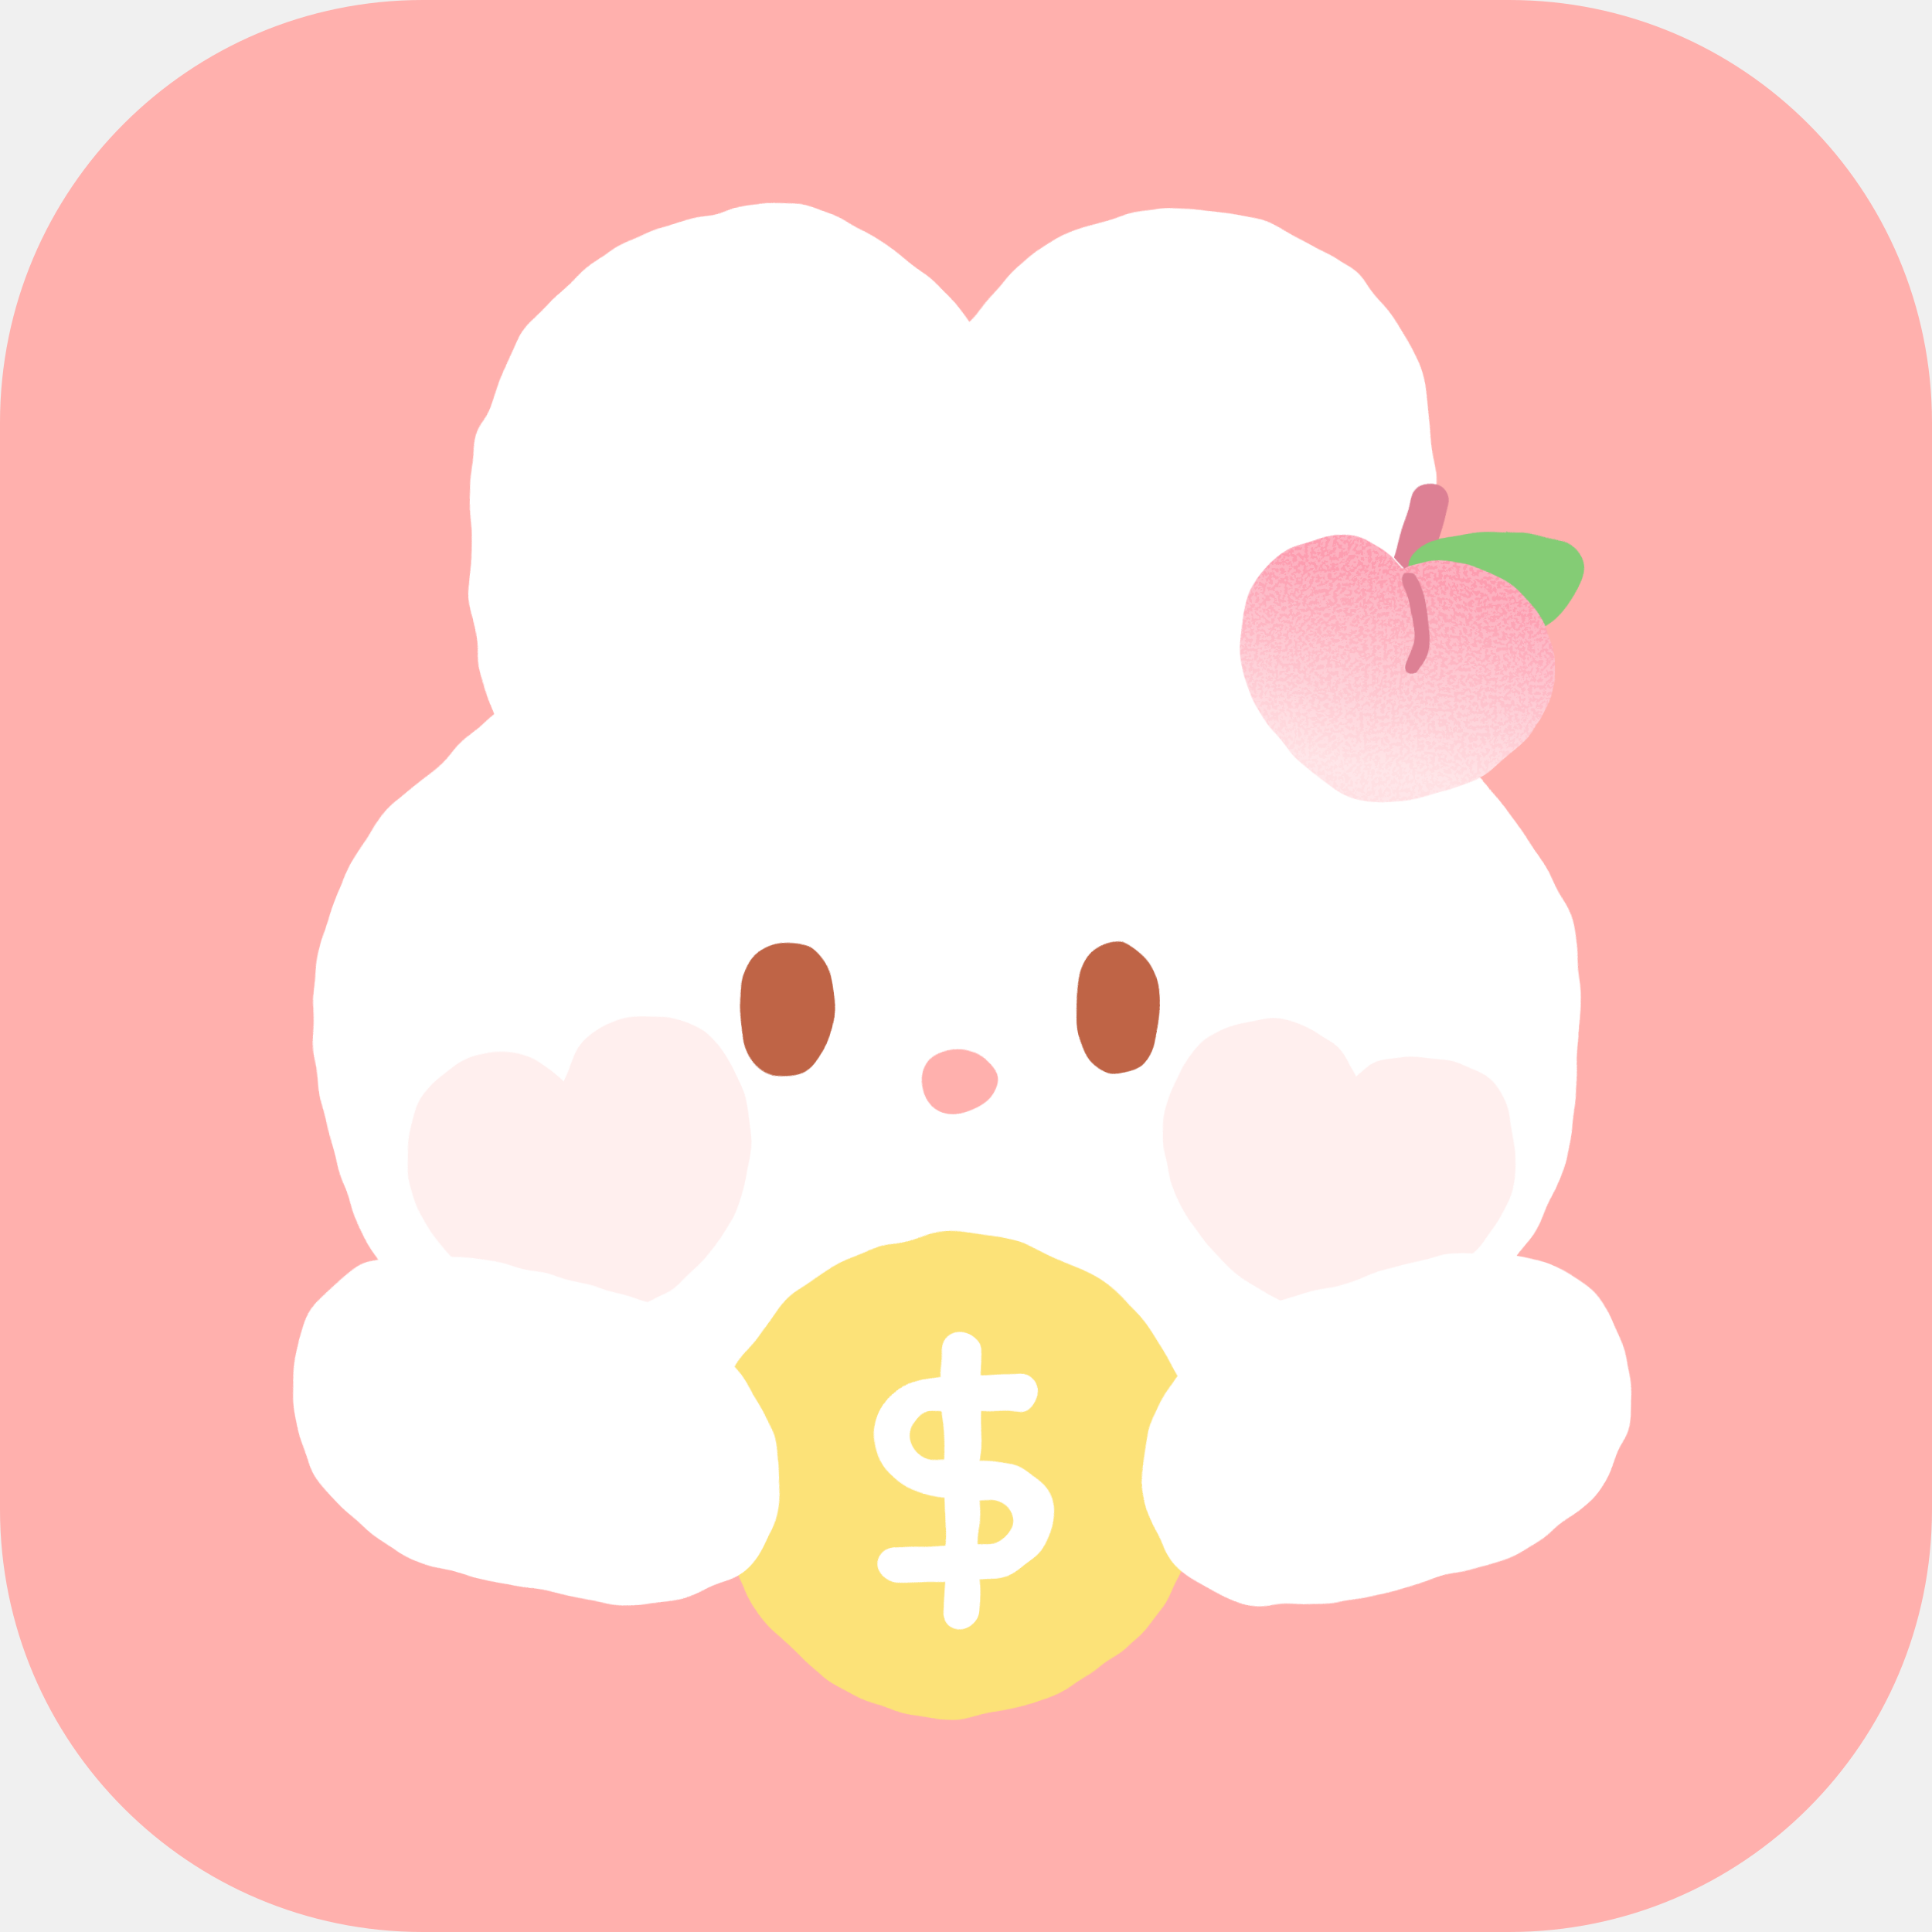
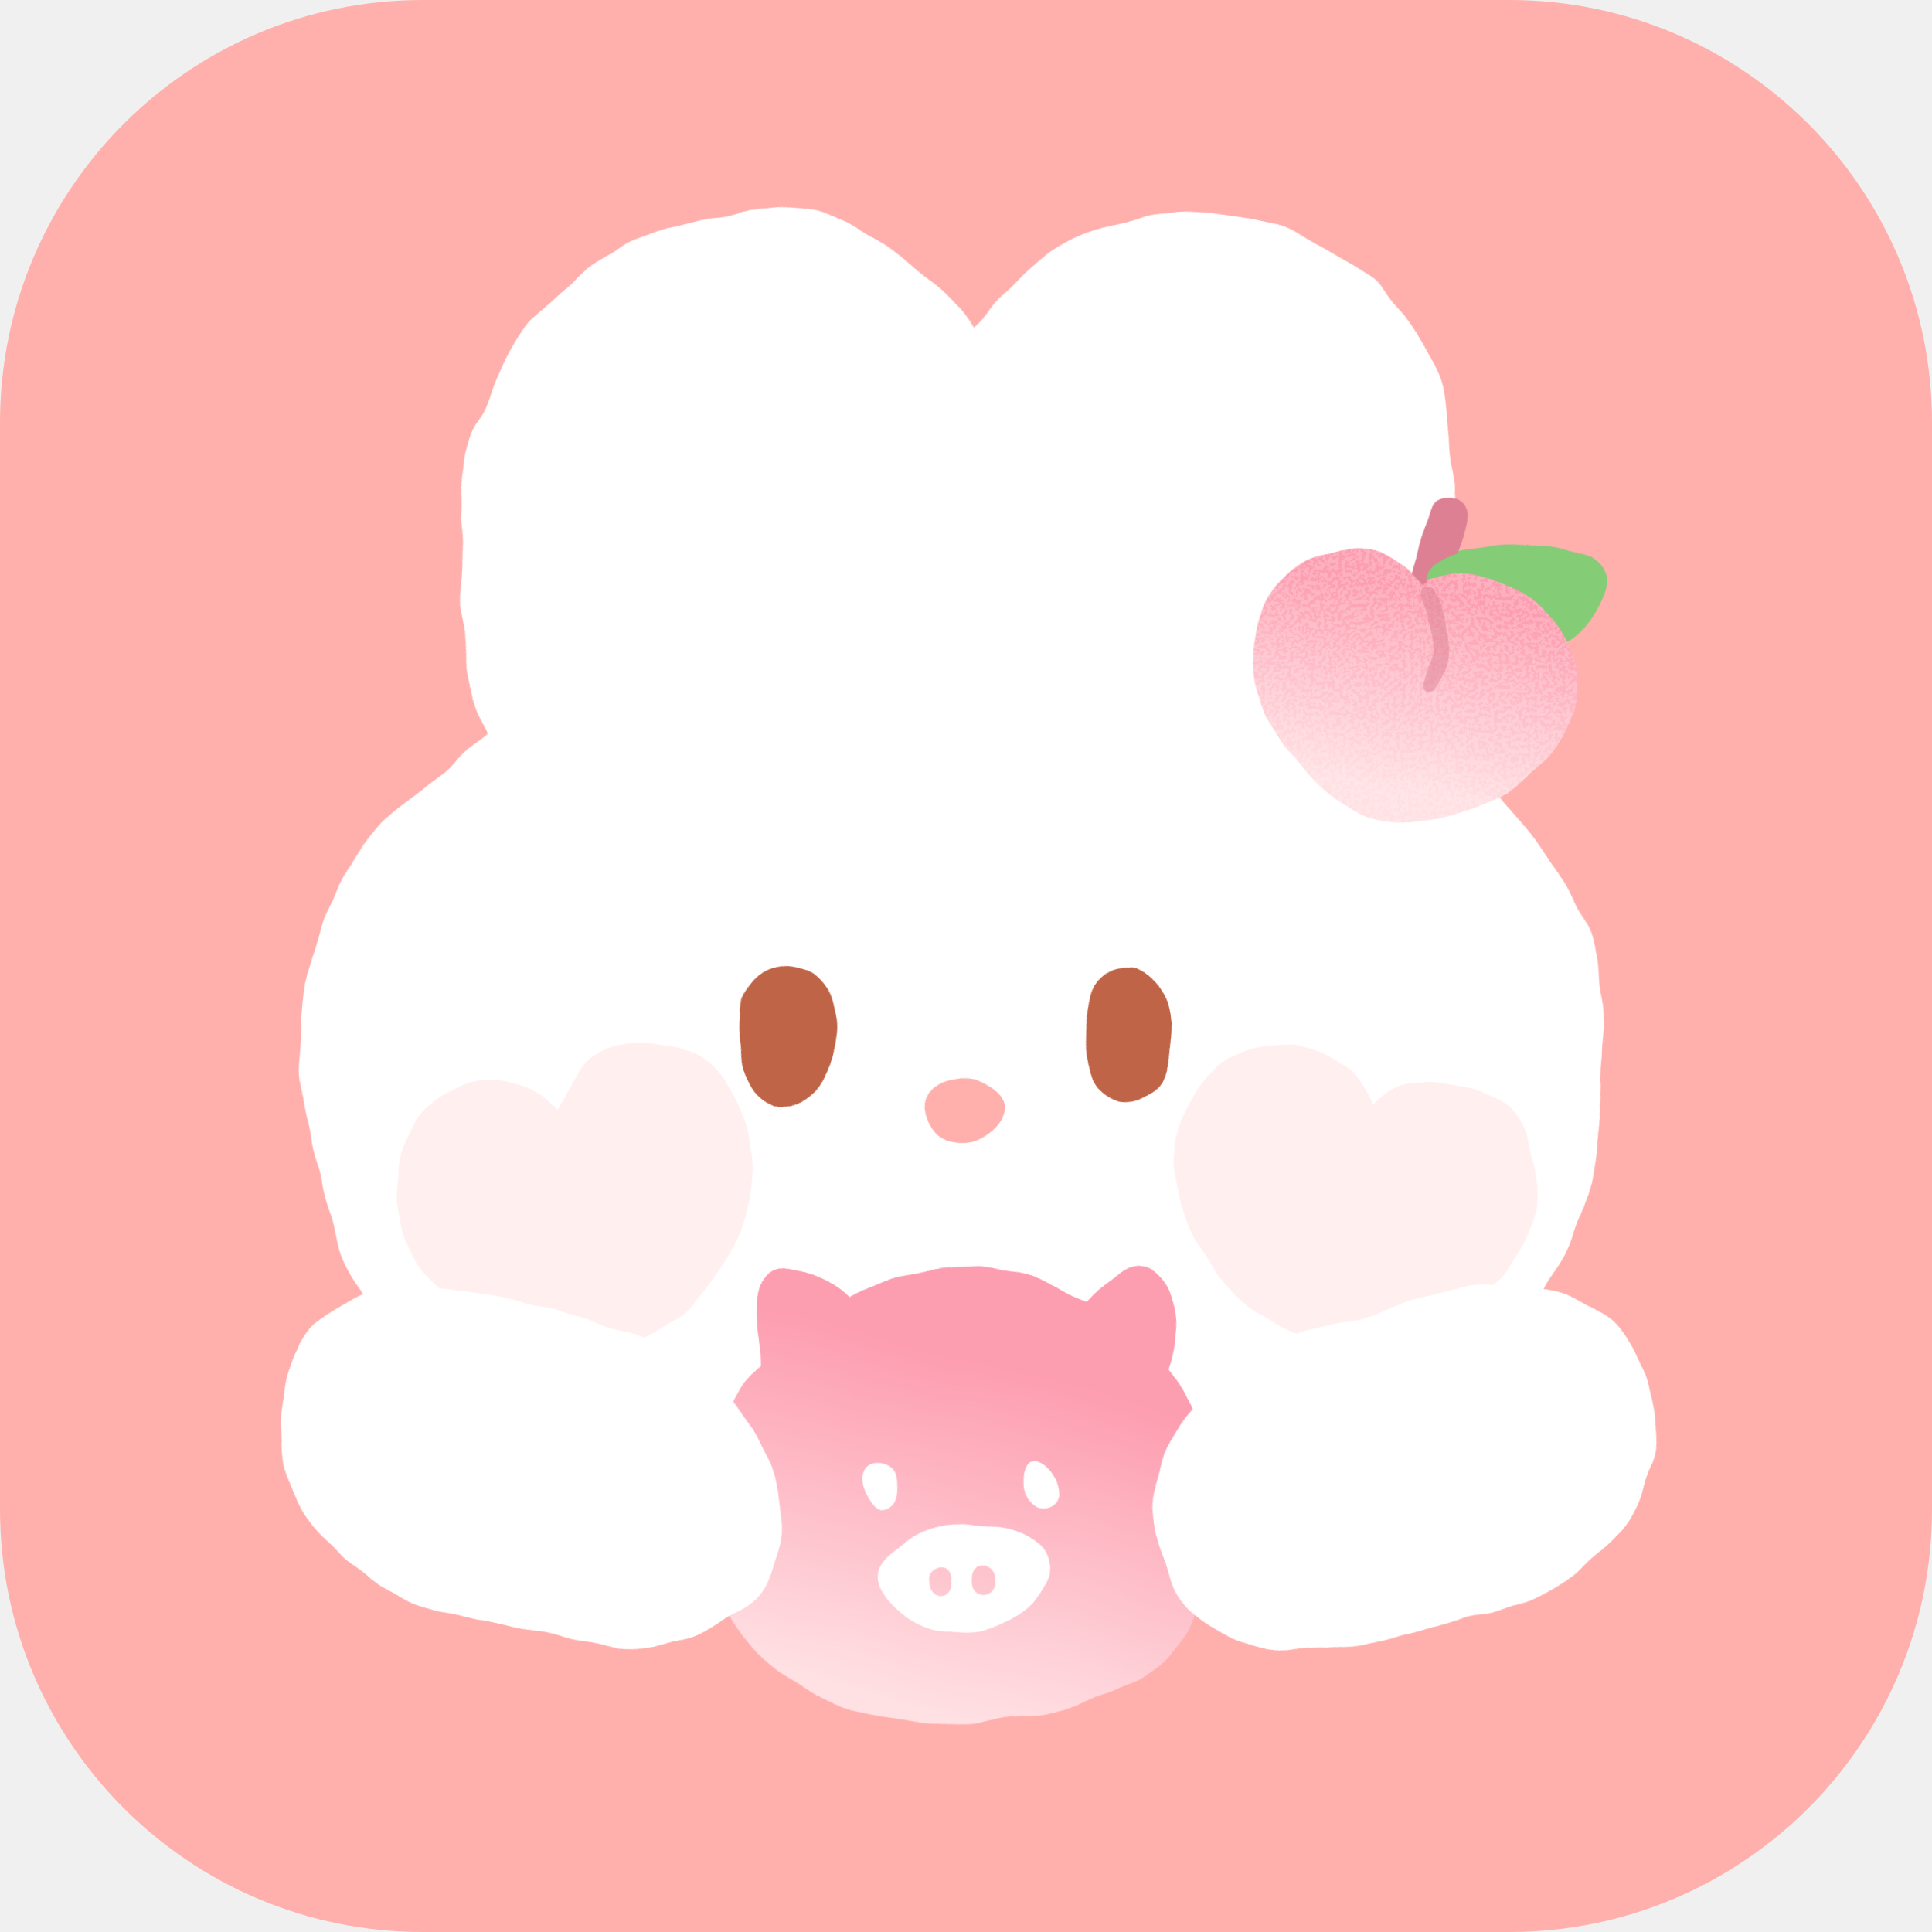
<svg xmlns="http://www.w3.org/2000/svg" width="256" height="256" viewBox="0 0 256 256" fill="none">
  <rect width="256" height="256" rx="56" fill="#FFB0AD" />
-   <g filter="url(#filter0_g_1655_271)">
-     <path d="M156.888 27.5C177.931 27.5 190.489 43.676 190.489 66.407C190.489 77.538 191.567 88.175 188.195 96.135C201.422 105.53 209.46 118.366 209.46 133.61C209.46 166.568 197.884 188.272 125.537 188.272C53.19 188.272 41.614 165.121 41.614 133.61C41.614 118.088 50.73 104.595 65.521 94.898C62.225 87.726 62.193 78.514 62.193 68.497C62.193 45.766 79.413 27.5 100.457 27.5C112.667 27.5 122.02 32.947 127.721 41.96C134.754 33.102 145.235 27.5 156.888 27.5Z" fill="white" />
-     <path d="M102.95 142.664C112.294 144.921 111.316 126.416 106.61 124.868C101.904 123.32 98.367 126.535 98.045 130.716C97.723 134.896 97.686 140.593 102.95 142.664Z" fill="#BF6446" />
-     <path d="M147.128 142.155C149.894 142.687 152.296 141.204 153.147 138.598C154.624 134.073 154.653 127.317 149.412 125.378C146.551 124.815 144.266 126.055 143.363 128.889C141.882 133.535 141.613 140.135 147.128 142.155Z" fill="#BF6446" />
-     <path d="M125.765 147.446C123.619 147.309 121.853 145.956 121.52 143.832C121.188 141.708 122.163 139.549 126.933 139.566C129.657 139.576 133.101 141.255 132.218 143.832C131.465 146.028 129.066 147.659 125.765 147.446Z" fill="#FFB0AD" />
-     <path fill-rule="evenodd" clip-rule="evenodd" d="M72.892 141.843C72.892 141.843 72.892 141.843 72.892 141.843V141.843Z" fill="#FFB0AD" fill-opacity="0.2" />
-     <path fill-rule="evenodd" clip-rule="evenodd" d="M67.749 172.612C71.531 174.476 78.005 174.949 82.23 173.869C86.486 172.92 91.537 169.774 94.065 166.4C94.568 165.728 95.058 165.036 95.506 164.327C98.713 159.124 100.75 152.676 99.223 146.592C96.856 135.222 82.272 130.298 75.652 141.084C75.619 141.153 75.587 141.221 75.555 141.29C75.428 141.556 75.29 141.807 75.152 142.058C74.946 142.433 74.741 142.805 74.581 143.221C74.029 142.724 73.472 142.293 72.892 141.843C72.832 141.797 72.771 141.75 72.711 141.703C61.926 135.081 51.149 146.073 54.185 157.283C55.577 163.399 60.312 168.227 65.526 171.415C66.247 171.845 66.997 172.24 67.749 172.612Z" fill="#FFB0AD" fill-opacity="0.2" />
-     <path fill-rule="evenodd" clip-rule="evenodd" d="M181.565 141.522C181.565 141.522 181.565 141.522 181.565 141.522V141.522Z" fill="#FFB0AD" fill-opacity="0.2" />
-     <path fill-rule="evenodd" clip-rule="evenodd" d="M186.707 172.29C182.926 174.155 176.451 174.627 172.226 173.547C167.97 172.598 162.919 169.453 160.391 166.078C159.889 165.407 159.398 164.715 158.95 164.005C155.744 158.802 153.707 152.355 155.234 146.27C157.6 134.9 172.185 129.976 178.805 140.762C178.837 140.831 178.87 140.9 178.902 140.968C179.028 141.234 179.166 141.486 179.304 141.736C179.511 142.111 179.716 142.484 179.876 142.9C180.428 142.402 180.984 141.972 181.565 141.522C181.624 141.476 181.685 141.428 181.746 141.382C192.53 134.76 203.307 145.751 200.271 156.961C198.879 163.078 194.144 167.905 188.931 171.094C188.21 171.524 187.459 171.919 186.707 172.29Z" fill="#FFB0AD" fill-opacity="0.2" />
-     <g filter="url(#filter1_n_1655_271)">
-       <path d="M190.433 71.633C192.339 71.116 193.717 70.804 195.696 70.636C196.17 70.595 198.716 70.465 198.973 70.401L199.048 70.266L199.155 70.368C201.202 70.435 205.516 70.962 207.218 71.944C211.438 74.38 208.912 79.02 206.12 81.359C205.767 81.655 205.022 82.175 204.613 82.313C204.854 83.143 205.177 83.869 205.417 84.66C205.858 86.11 205.88 87.834 205.827 89.337C205.822 89.47 205.814 89.416 205.869 89.54C205.361 91.994 205.039 93.069 203.927 95.3C203.244 96.201 202.861 96.897 202.083 97.802C197.022 102.872 190.971 105.843 183.694 105.955C179.594 106.019 176.555 104.157 173.504 101.606C172.898 101.099 172.297 100.569 171.732 100.014C167.661 95.928 164.387 90.438 164.452 84.497C164.128 73.502 176.391 65.753 184.806 74.229C185.288 74.834 185.747 75.4 186.184 76.039L186.724 75.704C186.753 73.302 188.411 72.249 190.433 71.633Z" fill="url(#paint0_linear_1655_271)" />
+   <g filter="url(#filter0_g_1701_7774)">
+     <path d="M158.461 28C180.096 28 193.006 44.631 193.006 68C193.006 79.443 194.115 90.38 190.648 98.563C204.246 108.222 212.51 121.419 212.51 137.091C212.51 170.975 200.61 197.256 126.229 197.256C51.849 197.256 39.949 169.488 39.949 137.091C39.949 121.133 49.321 107.261 64.527 97.292C61.138 89.918 61.105 80.447 61.105 70.149C61.105 46.779 78.809 28 100.444 28C112.998 28 122.614 33.6 128.475 42.866C135.706 33.759 146.48 28 158.461 28Z" fill="white" />
+     <path d="M103.008 146.4C112.615 148.72 111.609 129.695 106.771 128.104C101.932 126.512 98.296 129.818 97.965 134.116C97.634 138.413 97.596 144.27 103.008 146.4Z" fill="#BF6446" />
+     <path d="M148.427 145.876C151.27 146.423 153.74 144.898 154.615 142.219C156.133 137.567 156.163 130.622 150.775 128.628C147.834 128.049 145.485 129.324 144.556 132.238C143.033 137.015 142.757 143.799 148.427 145.876Z" fill="#BF6446" />
+     <path d="M126.463 151.317C124.258 151.175 122.442 149.784 122.1 147.6C121.758 145.417 122.761 143.197 127.665 143.215C130.465 143.225 134.006 144.951 133.098 147.6C132.324 149.858 129.857 151.535 126.463 151.317Z" fill="#FFB0AD" />
+     <path fill-rule="evenodd" clip-rule="evenodd" d="M72.105 145.556C72.105 145.556 72.105 145.556 72.105 145.556V145.556Z" fill="#FFB0AD" fill-opacity="0.2" />
+     <path fill-rule="evenodd" clip-rule="evenodd" d="M66.818 177.189C70.706 179.106 77.362 179.592 81.706 178.481C86.081 177.506 91.274 174.272 93.873 170.803C94.39 170.112 94.894 169.401 95.355 168.671C98.651 163.322 100.746 156.693 99.176 150.438C96.743 138.748 81.748 133.686 74.942 144.775C74.909 144.846 74.876 144.917 74.842 144.987C74.713 145.26 74.57 145.519 74.429 145.777C74.217 146.162 74.006 146.545 73.841 146.973C73.274 146.461 72.702 146.019 72.105 145.556C72.044 145.509 71.981 145.46 71.919 145.412C60.831 138.604 49.751 149.904 52.873 161.43C54.304 167.718 59.172 172.681 64.532 175.959C65.273 176.401 66.045 176.807 66.818 177.189Z" fill="#FFB0AD" fill-opacity="0.2" />
+     <path fill-rule="evenodd" clip-rule="evenodd" d="M183.831 145.226C183.831 145.226 183.831 145.226 183.831 145.226V145.226Z" fill="#FFB0AD" fill-opacity="0.2" />
+     <path fill-rule="evenodd" clip-rule="evenodd" d="M189.118 176.858C185.231 178.776 178.574 179.261 174.231 178.151C169.855 177.175 164.662 173.941 162.063 170.472C161.546 169.782 161.042 169.07 160.581 168.341C157.285 162.992 155.191 156.363 156.761 150.108C159.193 138.418 174.188 133.356 180.994 144.445C181.027 144.516 181.061 144.586 181.094 144.656C181.223 144.93 181.366 145.188 181.508 145.446C181.72 145.831 181.931 146.215 182.095 146.642C182.663 146.131 183.234 145.688 183.831 145.226C183.893 145.178 183.955 145.129 184.017 145.081C195.105 138.273 206.185 149.574 203.064 161.099C201.632 167.387 196.764 172.35 191.404 175.629C190.663 176.071 189.891 176.477 189.118 176.858Z" fill="#FFB0AD" fill-opacity="0.2" />
+     <g filter="url(#filter1_n_1701_7774)">
+       <path d="M192.95 73.373C194.908 72.841 196.325 72.521 198.36 72.347C198.847 72.306 201.465 72.172 201.729 72.106L201.806 71.967L201.916 72.072C204.021 72.141 208.456 72.683 210.206 73.693C214.544 76.198 211.947 80.968 209.077 83.372C208.714 83.676 207.948 84.211 207.527 84.353C207.775 85.206 208.107 85.953 208.355 86.766C208.808 88.257 208.83 90.029 208.775 91.574C208.77 91.711 208.762 91.655 208.819 91.783C208.296 94.306 207.965 95.412 206.823 97.705C206.12 98.631 205.726 99.346 204.927 100.277C199.723 105.489 193.503 108.544 186.021 108.66C181.805 108.725 178.681 106.811 175.545 104.188C174.921 103.666 174.304 103.122 173.723 102.552C169.537 98.351 166.171 92.707 166.238 86.599C165.905 75.295 178.512 67.328 187.164 76.042C187.659 76.663 188.131 77.245 188.581 77.903L189.136 77.559C189.166 75.088 190.87 74.007 192.95 73.373Z" fill="url(#paint0_linear_1701_7774)" />
    </g>
-     <path d="M190.356 71.653C192.27 71.128 193.653 70.812 195.64 70.641C196.116 70.6 198.672 70.468 198.93 70.403L199.006 70.266L199.113 70.369C201.169 70.437 205.5 70.972 207.209 71.968C211.446 74.439 208.909 79.145 206.107 81.516C205.752 81.817 205.004 82.344 204.593 82.484C204.544 82.204 204.034 81.498 203.874 81.251C202.602 79.295 201.198 78.005 199.195 76.79C195.995 74.85 191.95 74.44 188.357 75.34C187.78 75.484 187.207 75.632 186.632 75.782C186.661 73.345 188.326 72.278 190.356 71.653Z" fill="#84CC75" />
-     <path d="M186.355 76.713C186.668 76.702 187.478 76.638 187.64 76.865C189.84 79.94 189.622 87.008 187.599 89.734C187.216 89.91 186.731 89.951 186.357 89.716C185.747 89.317 186.043 88.623 186.207 88.079C186.514 87.059 186.828 86.071 186.978 85.018C187.25 83.283 187.043 81.657 186.617 79.969C186.343 78.88 185.526 77.642 186.355 76.713Z" fill="#DD8094" />
-     <path d="M185.025 74.26C185.622 71.51 186.224 68.797 187.153 66.13C187.614 64.808 188.442 63.607 190.037 63.871C190.786 63.996 191.353 64.276 191.75 64.956C191.99 65.365 192.111 65.834 192.098 66.309C192.077 67.06 190.889 70.64 190.604 71.688C188.599 72.299 186.955 73.341 186.927 75.721L186.391 76.053C185.958 75.419 185.502 74.859 185.025 74.26Z" fill="#DD8094" />
-     <circle cx="126.825" cy="195.346" r="32.154" fill="#FCE278" />
-     <path d="M127.468 178.947V213.031" stroke="white" stroke-width="4.823" stroke-linecap="round" stroke-linejoin="round" />
-     <path d="M135.239 185.057H123.583C122.14 185.057 120.757 185.633 119.737 186.658C118.717 187.683 118.144 189.073 118.144 190.523C118.144 191.973 118.717 193.363 119.737 194.388C120.757 195.413 122.14 195.989 123.583 195.989H131.354C132.796 195.989 134.18 196.565 135.2 197.59C136.22 198.615 136.793 200.006 136.793 201.455C136.793 202.905 136.22 204.295 135.2 205.321C134.18 206.346 132.796 206.922 131.354 206.922H118.144" stroke="white" stroke-width="4.823" stroke-linecap="round" stroke-linejoin="round" />
-     <path d="M67.901 210.136C48.937 206.106 35.085 195.836 39.764 178.563C44.442 161.291 62.265 165.835 79.35 170.4C96.436 174.965 104.597 185.849 102.93 197.872C101.264 209.895 91.395 216.499 67.901 210.136Z" fill="white" />
-     <path d="M186.917 210.165C205.989 206.118 219.925 195.834 215.234 178.563C210.543 161.293 192.619 165.854 175.436 170.435C158.252 175.016 150.038 185.909 151.705 197.932C153.371 209.955 163.29 216.55 186.917 210.165Z" fill="white" />
+     <path d="M192.87 73.393C194.837 72.853 196.259 72.529 198.303 72.353C198.791 72.311 201.42 72.175 201.685 72.108L201.762 71.967L201.873 72.073C203.986 72.143 208.44 72.693 210.196 73.718C214.552 76.258 211.944 81.096 209.063 83.534C208.698 83.843 207.929 84.385 207.507 84.529C207.457 84.241 206.932 83.515 206.768 83.261C205.46 81.25 204.016 79.924 201.957 78.675C198.667 76.681 194.508 76.258 190.815 77.184C190.221 77.332 189.632 77.484 189.042 77.638C189.071 75.133 190.782 74.036 192.87 73.393Z" fill="#84CC75" />
+     <path d="M188.756 78.596C189.078 78.584 189.911 78.519 190.078 78.752C192.339 81.913 192.116 89.18 190.035 91.983C189.642 92.164 189.143 92.206 188.759 91.964C188.131 91.554 188.436 90.84 188.604 90.281C188.92 89.232 189.243 88.217 189.397 87.134C189.677 85.35 189.464 83.679 189.026 81.944C188.744 80.824 187.904 79.551 188.756 78.596Z" fill="#DD8094" fill-opacity="0.5" />
+     <path d="M127.554 167.504C133.485 167.504 139.051 169.067 143.864 171.802C146.216 169.487 149.482 167.054 152.087 168.074C156.25 169.704 155.431 179.311 154.992 181.058C159.277 186.633 160.612 192.987 160.612 200.562C160.612 218.819 151.025 228 127.554 228C104.083 228 94.496 218.819 94.496 200.562C94.496 192.987 96.492 186.633 100.777 181.058C100.338 179.311 98.858 169.704 103.021 168.074C105.626 167.054 110.161 169.487 112.513 171.802C117.325 169.067 121.623 167.504 127.554 167.504Z" fill="url(#paint1_linear_1701_7774)" />
+     <path d="M187.389 76.404C188.003 73.577 188.622 70.788 189.577 68.046C190.05 66.686 190.902 65.452 192.542 65.724C193.311 65.852 193.895 66.139 194.303 66.838C194.549 67.26 194.673 67.742 194.66 68.23C194.639 69.001 193.418 72.682 193.124 73.76C191.063 74.388 189.373 75.46 189.344 77.907L188.793 78.248C188.348 77.596 187.879 77.02 187.389 76.404Z" fill="#DD8094" />
+     <path d="M116.345 193.681C117.458 193.681 118.628 194.681 118.628 196.822C118.628 198.963 117.458 199.962 116.345 199.962C115.233 199.962 114.331 197.964 114.331 196.251C114.331 194.538 115.233 193.681 116.345 193.681Z" fill="white" />
+     <path d="M138.519 199.917C139.605 199.675 140.53 198.445 140.064 196.355C139.599 194.265 138.239 193.544 137.153 193.786C136.067 194.028 135.621 196.175 135.994 197.847C136.367 199.519 137.433 200.159 138.519 199.917Z" fill="white" />
+     <path d="M129.561 201.715C135.86 201.649 139.04 204.577 139.079 208.229C139.118 211.882 135.484 215.764 127.611 215.847C119.738 215.931 116.023 212.127 115.984 208.474C115.946 204.822 123.263 201.782 129.561 201.715ZM124.178 207.235C123.266 207.235 122.525 207.975 122.525 208.888V209.549C122.525 210.462 123.266 211.203 124.178 211.203C125.091 211.203 125.832 210.462 125.832 209.549V208.888C125.832 207.975 125.091 207.235 124.178 207.235ZM130.46 207.235C129.547 207.235 128.806 207.975 128.806 208.888V209.549C128.806 210.462 129.547 211.203 130.46 211.203C131.372 211.203 132.113 210.462 132.113 209.549V208.888C132.113 207.976 131.372 207.235 130.46 207.235Z" fill="white" />
+     <path d="M66.974 215.767C47.477 211.624 33.236 201.066 38.046 183.308C42.855 165.55 61.179 170.221 78.745 174.915C96.311 179.609 104.701 190.798 102.987 203.159C101.274 215.52 91.128 222.309 66.974 215.767Z" fill="white" />
+     <path d="M189.335 215.798C208.942 211.637 223.269 201.064 218.447 183.308C213.624 165.552 195.196 170.241 177.53 174.951C159.864 179.661 151.419 190.86 153.133 203.221C154.846 215.581 165.043 222.362 189.335 215.798Z" fill="white" />
  </g>
  <defs>
-     <filter id="filter0_g_1655_271" x="37.562" y="26.214" width="179.873" height="202.572" filterUnits="userSpaceOnUse" color-interpolation-filters="sRGB">
+     <filter id="filter0_g_1701_7774" x="35.783" y="26.678" width="184.927" height="202.645" filterUnits="userSpaceOnUse" color-interpolation-filters="sRGB">
      <feFlood flood-opacity="0" result="BackgroundImageFix" />
      <feBlend mode="normal" in="SourceGraphic" in2="BackgroundImageFix" result="shape" />
-       <feTurbulence type="fractalNoise" baseFrequency="0.062 0.062" numOctaves="3" seed="6974" />
-       <feDisplacementMap in="shape" scale="2.572" xChannelSelector="R" yChannelSelector="G" result="displacedImage" width="100%" height="100%" />
-       <feMerge result="effect1_texture_1655_271">
+       <feTurbulence type="fractalNoise" baseFrequency="0.061 0.061" numOctaves="3" seed="6974" />
+       <feDisplacementMap in="shape" scale="2.645" xChannelSelector="R" yChannelSelector="G" result="displacedImage" width="100%" height="100%" />
+       <feMerge result="effect1_texture_1701_7774">
        <feMergeNode in="displacedImage" />
      </feMerge>
    </filter>
-     <filter id="filter1_n_1655_271" x="164.446" y="70.266" width="45.016" height="35.691" filterUnits="userSpaceOnUse" color-interpolation-filters="sRGB">
+     <filter id="filter1_n_1701_7774" x="166.232" y="71.967" width="46.281" height="36.694" filterUnits="userSpaceOnUse" color-interpolation-filters="sRGB">
      <feFlood flood-opacity="0" result="BackgroundImageFix" />
      <feBlend mode="normal" in="SourceGraphic" in2="BackgroundImageFix" result="shape" />
-       <feTurbulence type="fractalNoise" baseFrequency="2.073 2.073" stitchTiles="stitch" numOctaves="3" result="noise" seed="8212" />
+       <feTurbulence type="fractalNoise" baseFrequency="2.017 2.017" stitchTiles="stitch" numOctaves="3" result="noise" seed="8212" />
      <feColorMatrix in="noise" type="luminanceToAlpha" result="alphaNoise" />
      <feComponentTransfer in="alphaNoise" result="coloredNoise1">
        <feFuncA type="discrete" tableValues="1 1 1 1 1 1 1 1 1 1 1 1 1 1 1 1 1 1 1 1 1 1 1 1 1 1 1 1 1 1 1 1 1 1 1 1 1 1 1 1 1 1 1 1 1 1 1 1 1 1 1 0 0 0 0 0 0 0 0 0 0 0 0 0 0 0 0 0 0 0 0 0 0 0 0 0 0 0 0 0 0 0 0 0 0 0 0 0 0 0 0 0 0 0 0 0 0 0 0 0 " />
      </feComponentTransfer>
      <feComposite operator="in" in2="shape" in="coloredNoise1" result="noise1Clipped" />
      <feFlood flood-color="rgba(255, 255, 255, 0.2)" result="color1Flood" />
      <feComposite operator="in" in2="noise1Clipped" in="color1Flood" result="color1" />
-       <feMerge result="effect1_noise_1655_271">
+       <feMerge result="effect1_noise_1701_7774">
        <feMergeNode in="shape" />
        <feMergeNode in="color1" />
      </feMerge>
    </filter>
-     <linearGradient id="paint0_linear_1655_271" x1="189.229" y1="77.314" x2="184.23" y2="102.087" gradientUnits="userSpaceOnUse">
+     <linearGradient id="paint0_linear_1701_7774" x1="191.711" y1="79.214" x2="186.572" y2="104.682" gradientUnits="userSpaceOnUse">
+       <stop stop-color="#FD9DB0" />
+       <stop offset="1" stop-color="#FFE0E3" />
+     </linearGradient>
+     <linearGradient id="paint1_linear_1701_7774" x1="130.896" y1="180.561" x2="119.481" y2="225.414" gradientUnits="userSpaceOnUse">
      <stop stop-color="#FD9DB0" />
      <stop offset="1" stop-color="#FFE0E3" />
    </linearGradient>
  </defs>
</svg>
